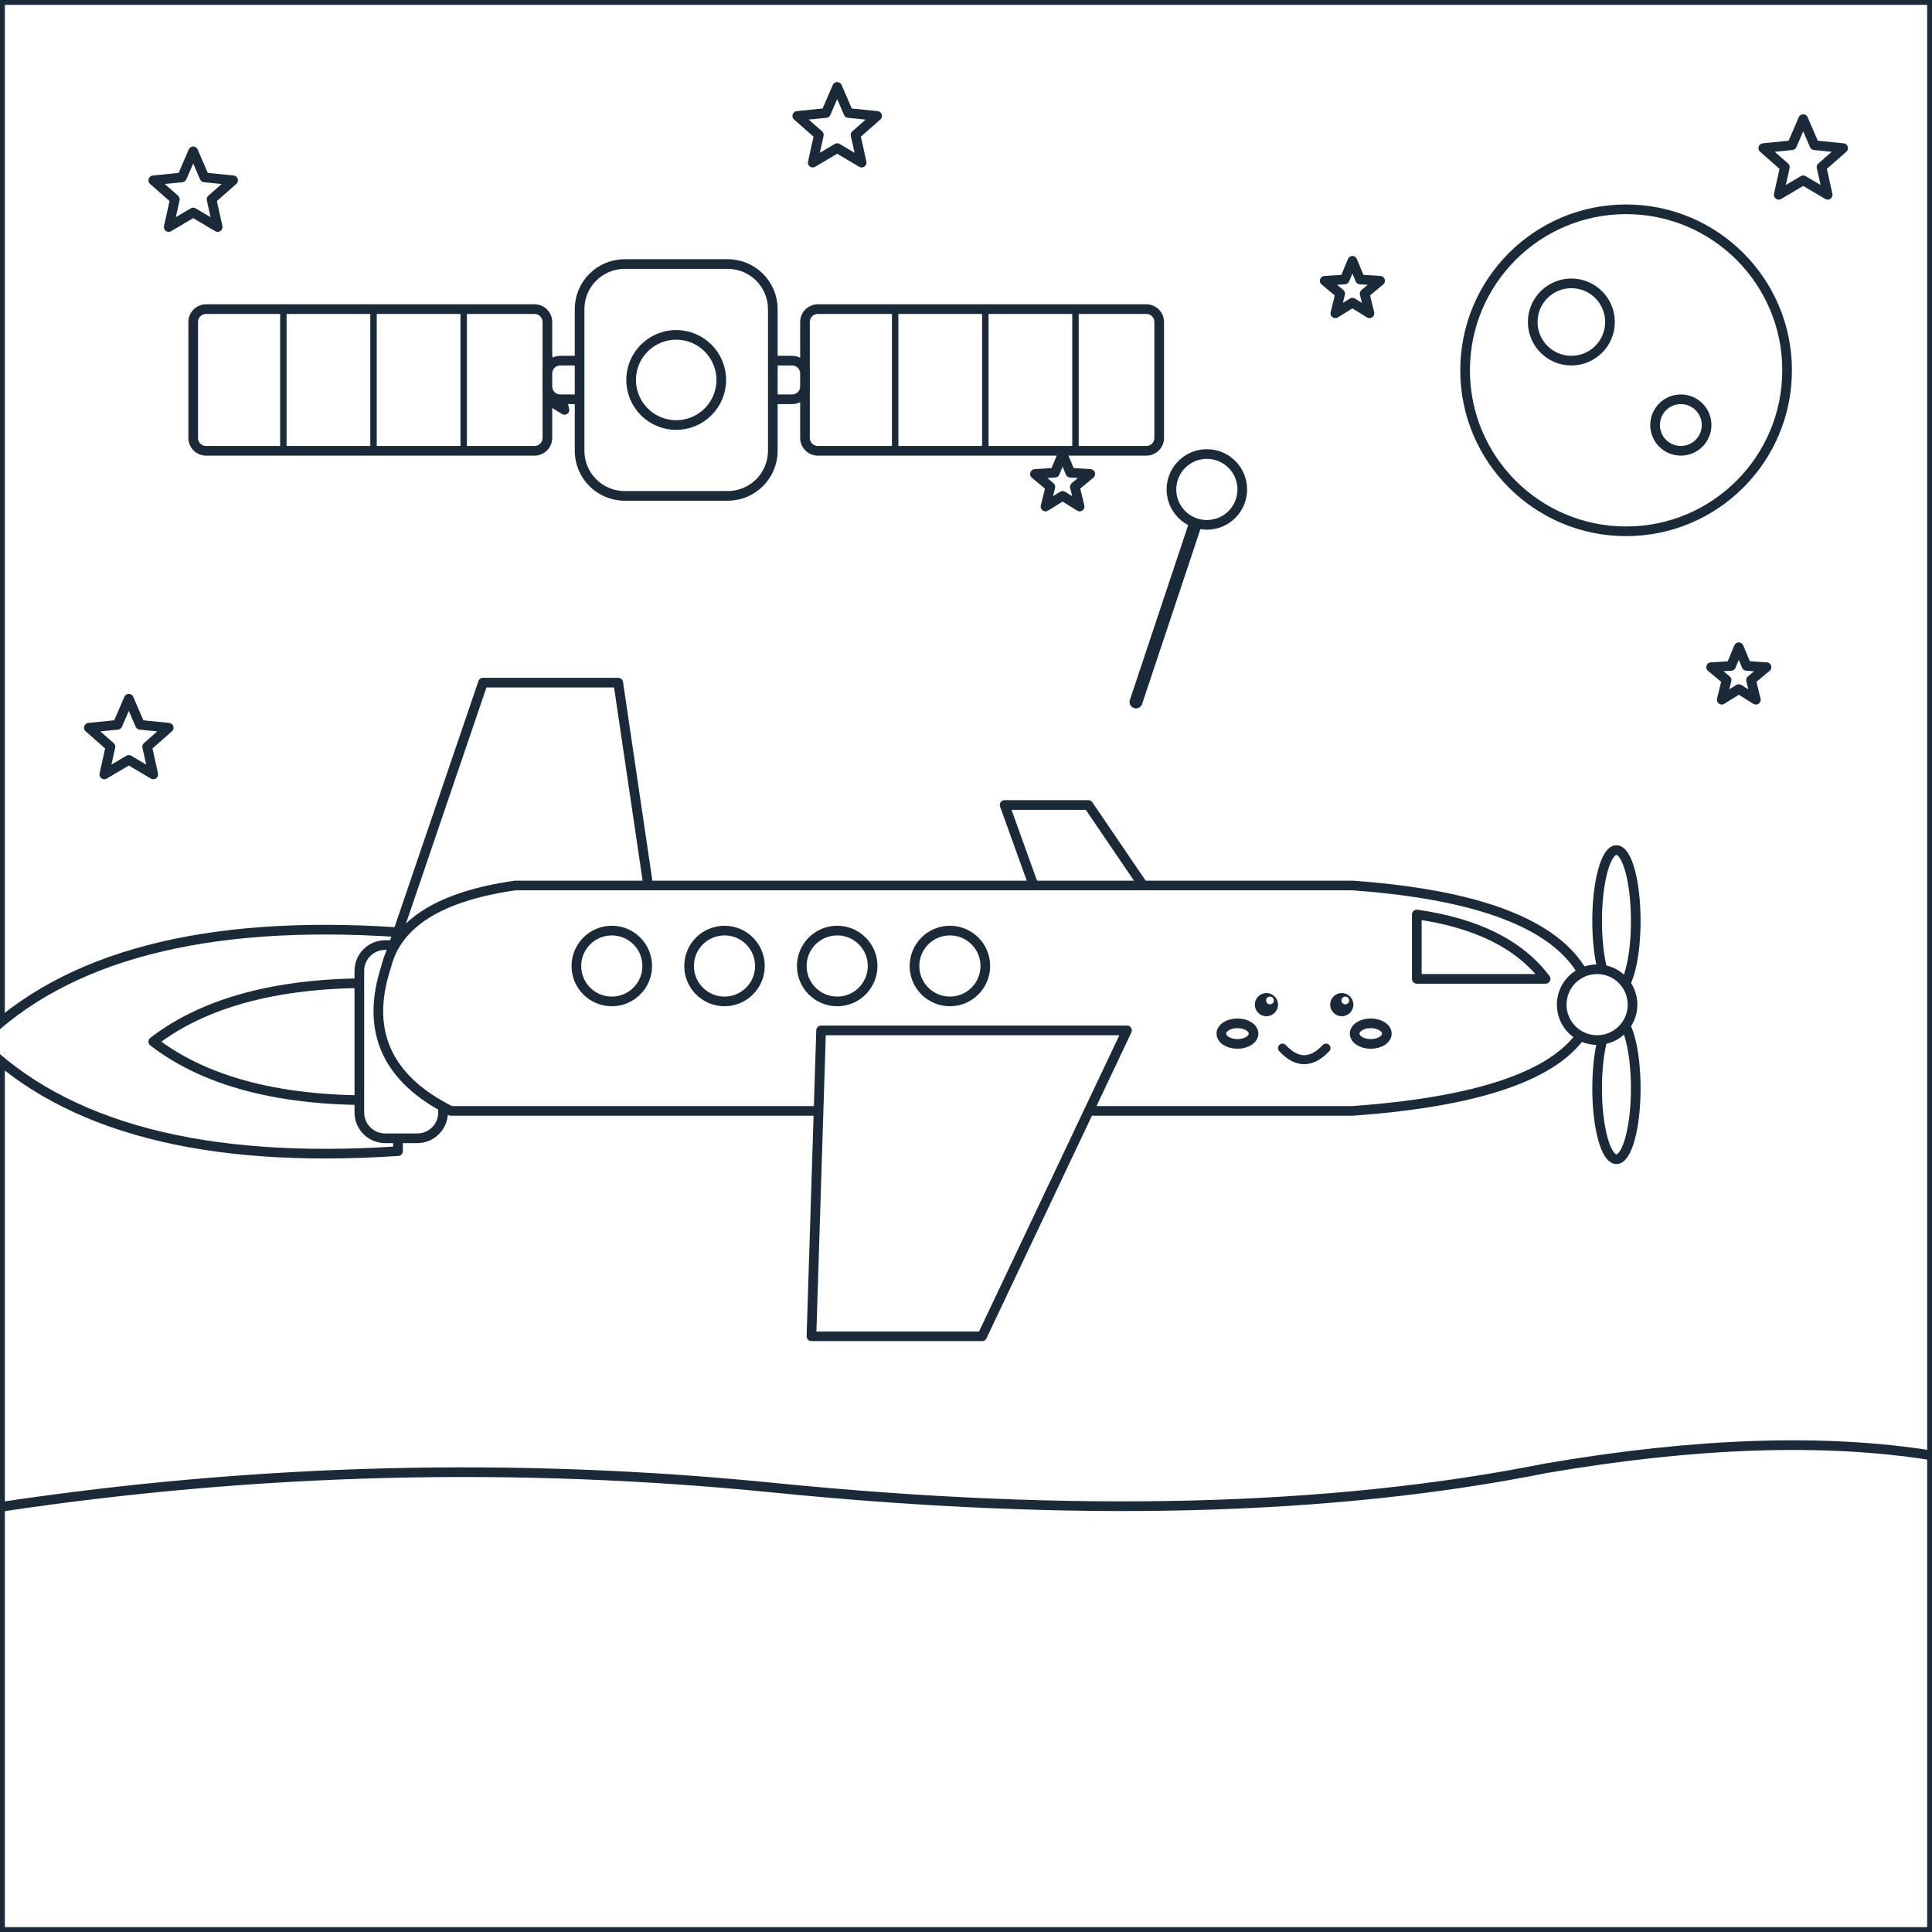
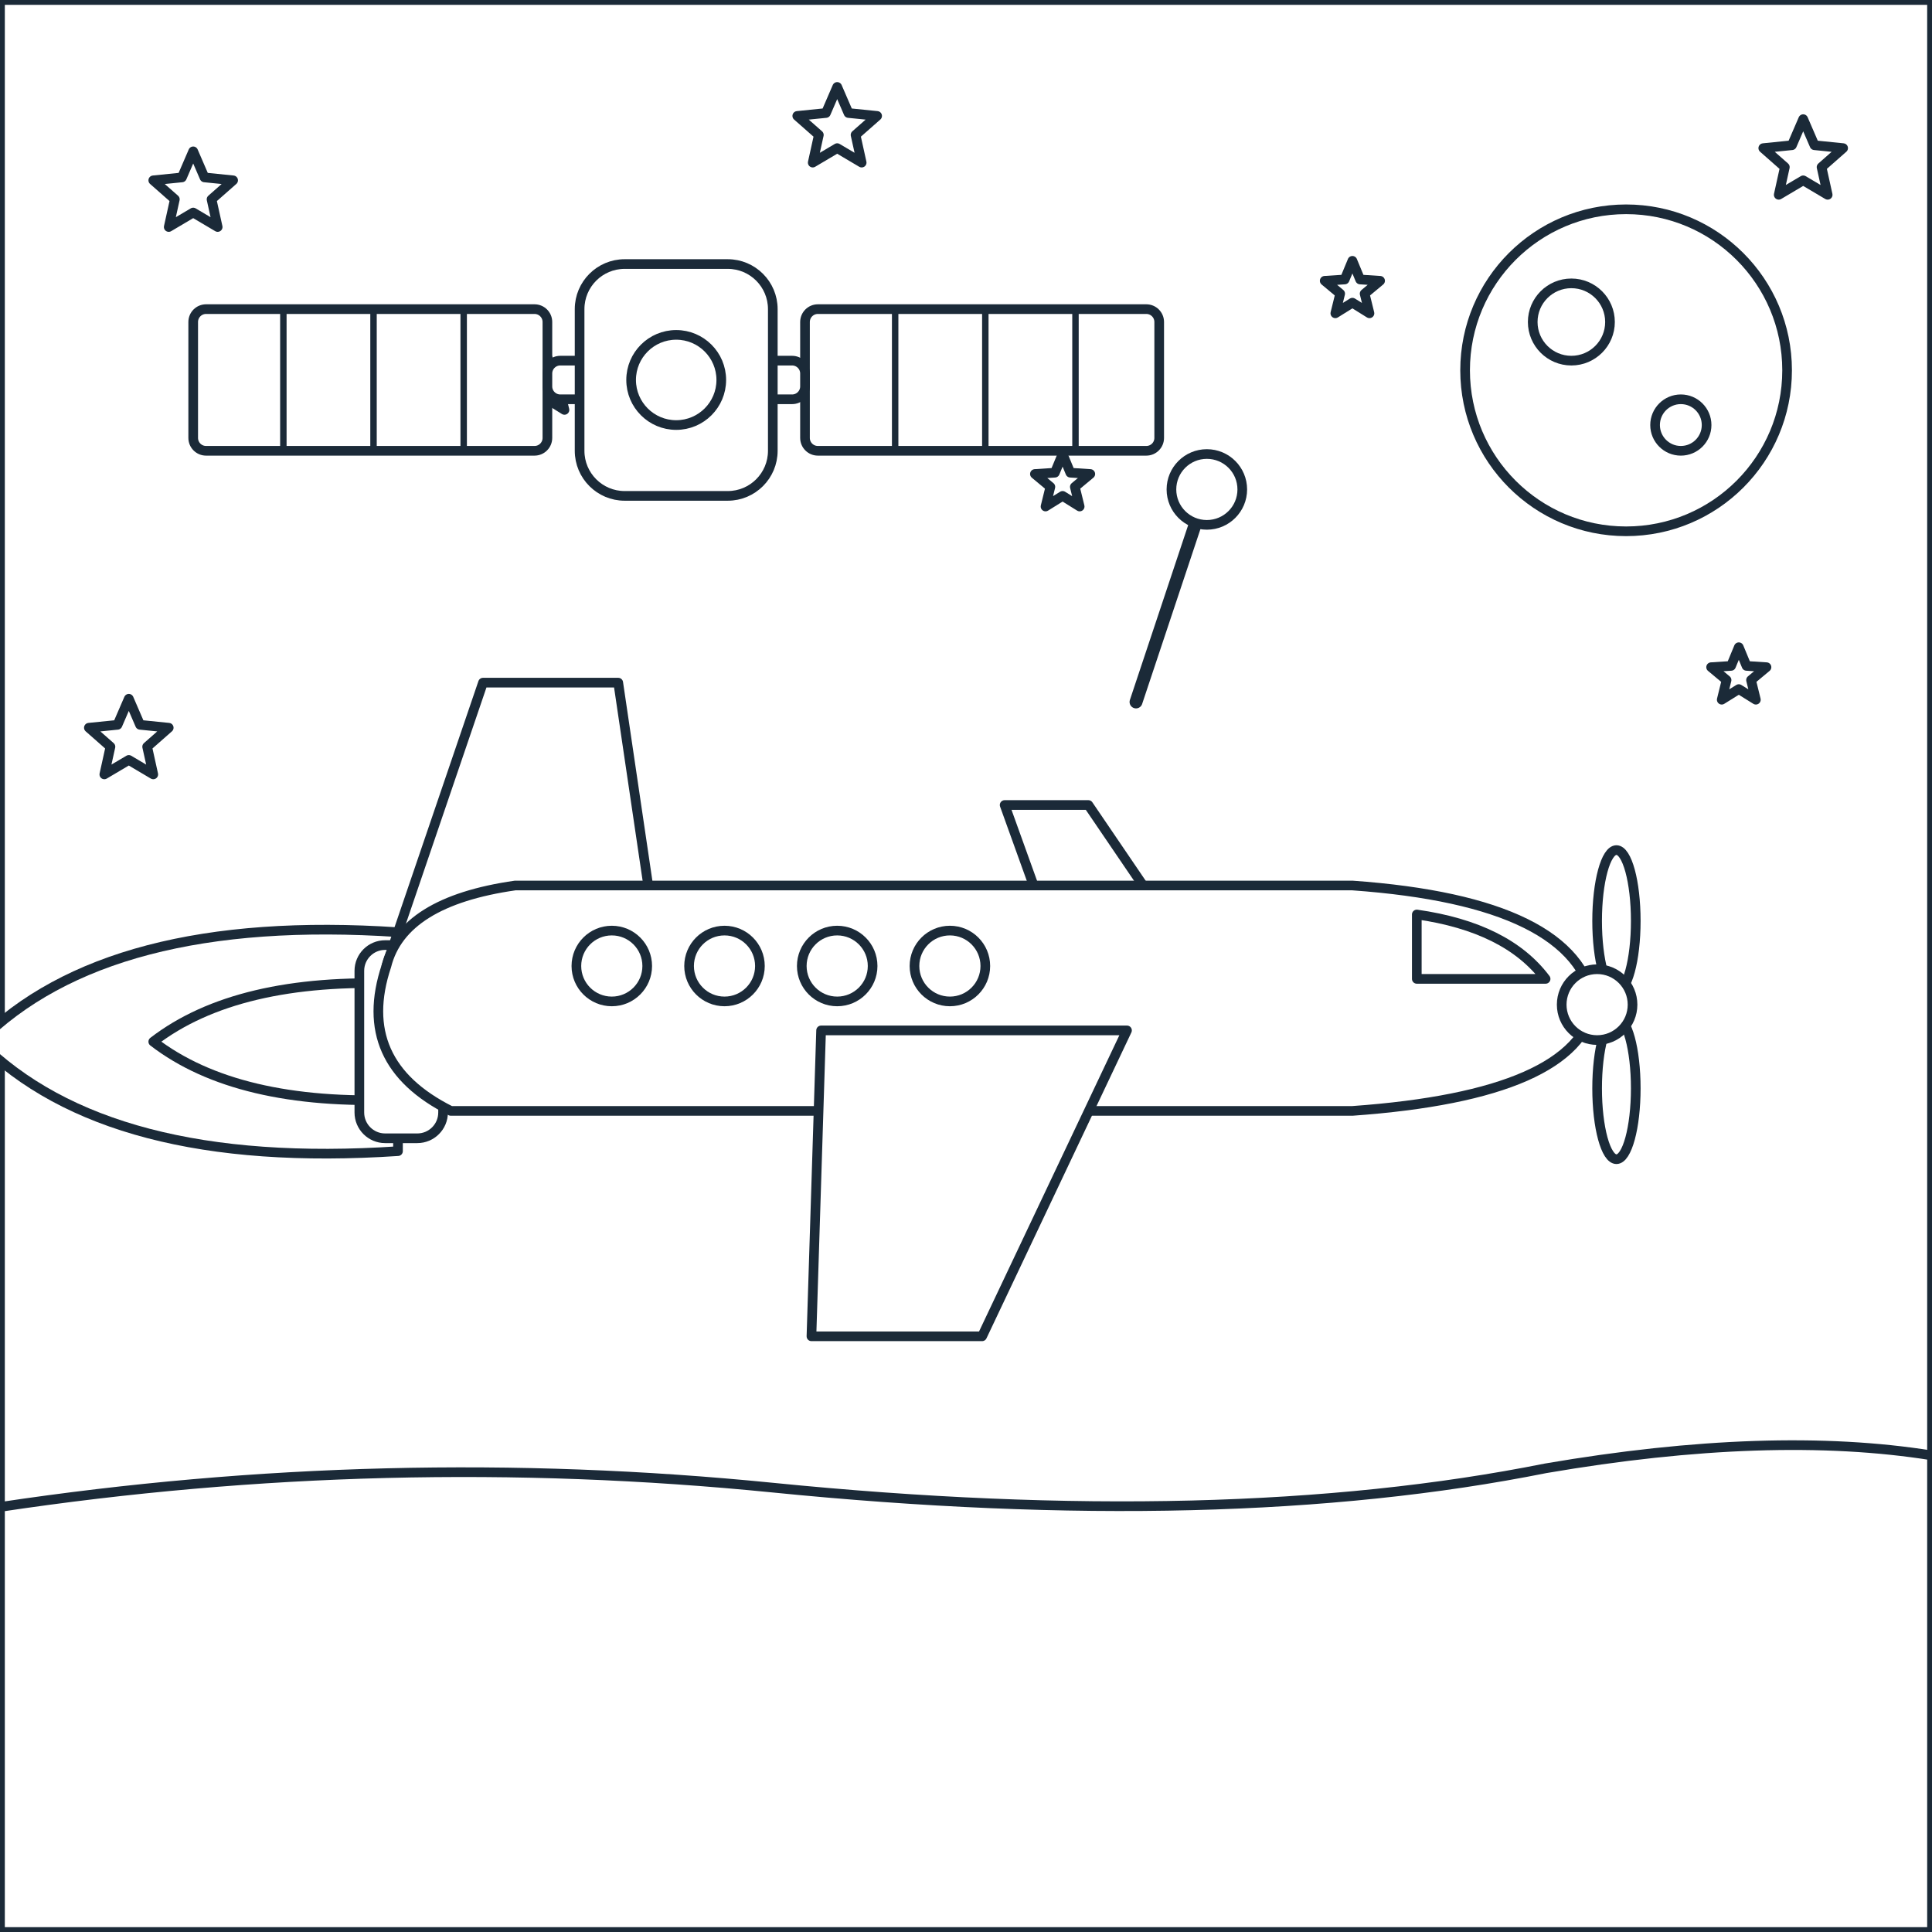
<svg xmlns="http://www.w3.org/2000/svg" viewBox="0 0 600 600" data-picture="may-bay-vu-tru--the-a-tham-hiem">
  <g class="scene-back">
    <rect x="0" y="0" width="600" height="600" rx="0" id="r-nen-troi" data-region="nen-troi" class="region" fill="#FFFFFF" stroke="#1B2A38" stroke-width="3" stroke-linejoin="round" />
    <polygon points="60,47 63.5,55.1 72.4,56 65.7,61.9 67.6,70.5 60,66 52.4,70.5 54.3,61.9 47.6,56 56.5,55.1" id="r-sao-1" data-region="sao-1" class="region" fill="#FFFFFF" stroke="#1B2A38" stroke-width="3" stroke-linejoin="round" />
    <polygon points="170,111 172.4,116.8 178.6,117.2 173.8,121.2 175.3,127.3 170,124 164.7,127.3 166.2,121.2 161.4,117.2 167.6,116.8" id="r-sao-2" data-region="sao-2" class="region" fill="#FFFFFF" stroke="#1B2A38" stroke-width="3" stroke-linejoin="round" />
    <polygon points="260,27 263.5,35.1 272.4,36 265.7,41.9 267.6,50.5 260,46 252.4,50.5 254.3,41.9 247.6,36 256.5,35.1" id="r-sao-3" data-region="sao-3" class="region" fill="#FFFFFF" stroke="#1B2A38" stroke-width="3" stroke-linejoin="round" />
    <polygon points="420,81 422.4,86.8 428.6,87.2 423.8,91.2 425.3,97.3 420,94 414.7,97.3 416.2,91.2 411.4,87.2 417.6,86.8" id="r-sao-4" data-region="sao-4" class="region" fill="#FFFFFF" stroke="#1B2A38" stroke-width="3" stroke-linejoin="round" />
    <polygon points="560,37 563.5,45.1 572.4,46 565.7,51.9 567.6,60.5 560,56 552.4,60.5 554.3,51.9 547.6,46 556.5,45.1" id="r-sao-5" data-region="sao-5" class="region" fill="#FFFFFF" stroke="#1B2A38" stroke-width="3" stroke-linejoin="round" />
    <polygon points="540,201 542.4,206.8 548.6,207.2 543.8,211.2 545.3,217.3 540,214 534.7,217.3 536.2,211.2 531.4,207.2 537.6,206.8" id="r-sao-6" data-region="sao-6" class="region" fill="#FFFFFF" stroke="#1B2A38" stroke-width="3" stroke-linejoin="round" />
    <polygon points="40,217 43.5,225.1 52.4,226 45.7,231.9 47.6,240.5 40,236 32.4,240.5 34.3,231.9 27.6,226 36.5,225.1" id="r-sao-7" data-region="sao-7" class="region" fill="#FFFFFF" stroke="#1B2A38" stroke-width="3" stroke-linejoin="round" />
    <polygon points="330,141 332.4,146.8 338.6,147.2 333.8,151.2 335.3,157.3 330,154 324.7,157.3 326.2,151.2 321.4,147.2 327.6,146.8" id="r-sao-8" data-region="sao-8" class="region" fill="#FFFFFF" stroke="#1B2A38" stroke-width="3" stroke-linejoin="round" />
    <ellipse cx="505" cy="115" rx="50" ry="50" id="r-hanh-tinh" data-region="hanh-tinh" class="region" fill="#FFFFFF" stroke="#1B2A38" stroke-width="3" stroke-linejoin="round" />
    <ellipse cx="488" cy="100" rx="12" ry="12" id="r-ho-hanh-tinh-1" data-region="ho-hanh-tinh-1" class="region" fill="#FFFFFF" stroke="#1B2A38" stroke-width="3" stroke-linejoin="round" />
    <ellipse cx="522" cy="132" rx="8" ry="8" id="r-ho-hanh-tinh-2" data-region="ho-hanh-tinh-2" class="region" fill="#FFFFFF" stroke="#1B2A38" stroke-width="3" stroke-linejoin="round" />
    <rect x="60" y="96" width="110" height="44" rx="4" id="r-tam-pin-trai" data-region="tam-pin-trai" class="region" fill="#FFFFFF" stroke="#1B2A38" stroke-width="3" stroke-linejoin="round" />
    <rect x="250" y="96" width="110" height="44" rx="4" id="r-tam-pin-phai" data-region="tam-pin-phai" class="region" fill="#FFFFFF" stroke="#1B2A38" stroke-width="3" stroke-linejoin="round" />
    <rect x="170" y="112" width="80" height="12" rx="4" id="r-thanh-noi" data-region="thanh-noi" class="region" fill="#FFFFFF" stroke="#1B2A38" stroke-width="3" stroke-linejoin="round" />
    <rect x="180" y="82" width="60" height="72" rx="14" id="r-khoang-tram" data-region="khoang-tram" class="region" fill="#FFFFFF" stroke="#1B2A38" stroke-width="3" stroke-linejoin="round" />
    <ellipse cx="210" cy="118" rx="14" ry="14" id="r-cua-so-tram" data-region="cua-so-tram" class="region" fill="#FFFFFF" stroke="#1B2A38" stroke-width="3" stroke-linejoin="round" />
    <g class="deco" pointer-events="none">
      <path d="M 88 96 L 88 140 M 116 96 L 116 140 M 144 96 L 144 140 M 278 96 L 278 140 M 306 96 L 306 140 M 334 96 L 334 140" fill="none" stroke="#1B2A38" stroke-width="2" stroke-linecap="round" stroke-linejoin="round" />
    </g>
    <path d="M 0 468 Q 120 450 240 462 Q 380 476 480 456 Q 550 444 600 452 L 600 600 L 0 600 Z" id="r-mat-dat-hanh-tinh" data-region="mat-dat-hanh-tinh" class="region" fill="#FFFFFF" stroke="#1B2A38" stroke-width="3" stroke-linejoin="round" />
  </g>
  <g id="subject" class="subject anim-fly">
    <path d="M 123.6 289.5 Q 33.6 283.5 -6.4 323.5 Q 33.6 363.5 123.6 357.5 Z" id="r-lua-phan-luc" data-region="lua-phan-luc" class="region" fill="#FFFFFF" stroke="#1B2A38" stroke-width="3" stroke-linejoin="round" />
    <path d="M 123.6 305.5 Q 73.6 303.5 47.6 323.5 Q 73.6 343.5 123.6 341.5 Z" id="r-loi-lua-phan-luc" data-region="loi-lua-phan-luc" class="region" fill="#FFFFFF" stroke="#1B2A38" stroke-width="3" stroke-linejoin="round" />
    <rect x="111.6" y="293.5" width="26" height="60" rx="8" id="r-dong-co-phan-luc" data-region="dong-co-phan-luc" class="region" fill="#FFFFFF" stroke="#1B2A38" stroke-width="3" stroke-linejoin="round" />
    <polygon points="120,300 150,212 192,212 205,300" id="r-duoi-dung" data-region="duoi-dung" class="region" fill="#FFFFFF" stroke="#1B2A38" stroke-width="3" stroke-linejoin="round" />
    <polygon points="330,300 372,300 338,250 312,250" id="r-canh-sau" data-region="canh-sau" class="region" fill="#FFFFFF" stroke="#1B2A38" stroke-width="3" stroke-linejoin="round" />
    <path d="M 120 300 Q 110 330 140 345 L 420 345 Q 490 340 495 312 Q 490 280 420 275 L 160 275 Q 125 280 120 300 Z" id="r-than-may-bay" data-region="than-may-bay" class="region" fill="#FFFFFF" stroke="#1B2A38" stroke-width="3" stroke-linejoin="round" />
    <polygon points="255,320 350,320 305,415 252,415" id="r-canh" data-region="canh" class="region" fill="#FFFFFF" stroke="#1B2A38" stroke-width="3" stroke-linejoin="round" />
    <ellipse cx="190" cy="300" rx="11" ry="11" id="r-cua-so-1" data-region="cua-so-1" class="region" fill="#FFFFFF" stroke="#1B2A38" stroke-width="3" stroke-linejoin="round" />
    <ellipse cx="225" cy="300" rx="11" ry="11" id="r-cua-so-2" data-region="cua-so-2" class="region" fill="#FFFFFF" stroke="#1B2A38" stroke-width="3" stroke-linejoin="round" />
    <ellipse cx="260" cy="300" rx="11" ry="11" id="r-cua-so-3" data-region="cua-so-3" class="region" fill="#FFFFFF" stroke="#1B2A38" stroke-width="3" stroke-linejoin="round" />
    <ellipse cx="295" cy="300" rx="11" ry="11" id="r-cua-so-4" data-region="cua-so-4" class="region" fill="#FFFFFF" stroke="#1B2A38" stroke-width="3" stroke-linejoin="round" />
    <path d="M 440 284 Q 468 288 480 304 L 440 304 Z" id="r-kinh-lai" data-region="kinh-lai" class="region" fill="#FFFFFF" stroke="#1B2A38" stroke-width="3" stroke-linejoin="round" />
    <ellipse cx="502" cy="286" rx="6" ry="22" id="r-canh-quat-tren" data-region="canh-quat-tren" class="region" fill="#FFFFFF" stroke="#1B2A38" stroke-width="3" stroke-linejoin="round" />
    <ellipse cx="502" cy="338" rx="6" ry="22" id="r-canh-quat-duoi" data-region="canh-quat-duoi" class="region" fill="#FFFFFF" stroke="#1B2A38" stroke-width="3" stroke-linejoin="round" />
    <ellipse cx="496" cy="312" rx="11" ry="11" id="r-mui-may-bay" data-region="mui-may-bay" class="region" fill="#FFFFFF" stroke="#1B2A38" stroke-width="3" stroke-linejoin="round" />
    <g class="deco" pointer-events="none">
-       <circle cx="393.3" cy="312" r="3.6" fill="#1B2A38" />
-     </g>
-     <g class="deco" pointer-events="none">
-       <circle cx="416.7" cy="312" r="3.6" fill="#1B2A38" />
-     </g>
-     <g class="deco" pointer-events="none">
-       <circle cx="394.4" cy="310.7" r="1.2" fill="#FFFFFF" />
-     </g>
-     <g class="deco" pointer-events="none">
-       <circle cx="417.8" cy="310.7" r="1.2" fill="#FFFFFF" />
-     </g>
-     <ellipse cx="384.3" cy="321" rx="5" ry="3.2" id="r-ma-trai" data-region="ma-trai" class="region" fill="#FFFFFF" stroke="#1B2A38" stroke-width="3" stroke-linejoin="round" />
-     <ellipse cx="425.7" cy="321" rx="5" ry="3.2" id="r-ma-phai" data-region="ma-phai" class="region" fill="#FFFFFF" stroke="#1B2A38" stroke-width="3" stroke-linejoin="round" />
-     <g class="deco" pointer-events="none">
-       <path d="M 398.3 325.5 Q 405 332.7 411.8 325.5" fill="none" stroke="#1B2A38" stroke-width="2.8" stroke-linecap="round" stroke-linejoin="round" />
-     </g>
-     <g class="deco" pointer-events="none">
      <path d="M 352.8 218 L 372.8 158" fill="none" stroke="#1B2A38" stroke-width="4" stroke-linecap="round" stroke-linejoin="round" />
    </g>
    <ellipse cx="374.8" cy="152" rx="11" ry="11" id="r-dau-ang-ten" data-region="dau-ang-ten" class="region" fill="#FFFFFF" stroke="#1B2A38" stroke-width="3" stroke-linejoin="round" />
  </g>
  <g class="scene-front">

</g>
</svg>
